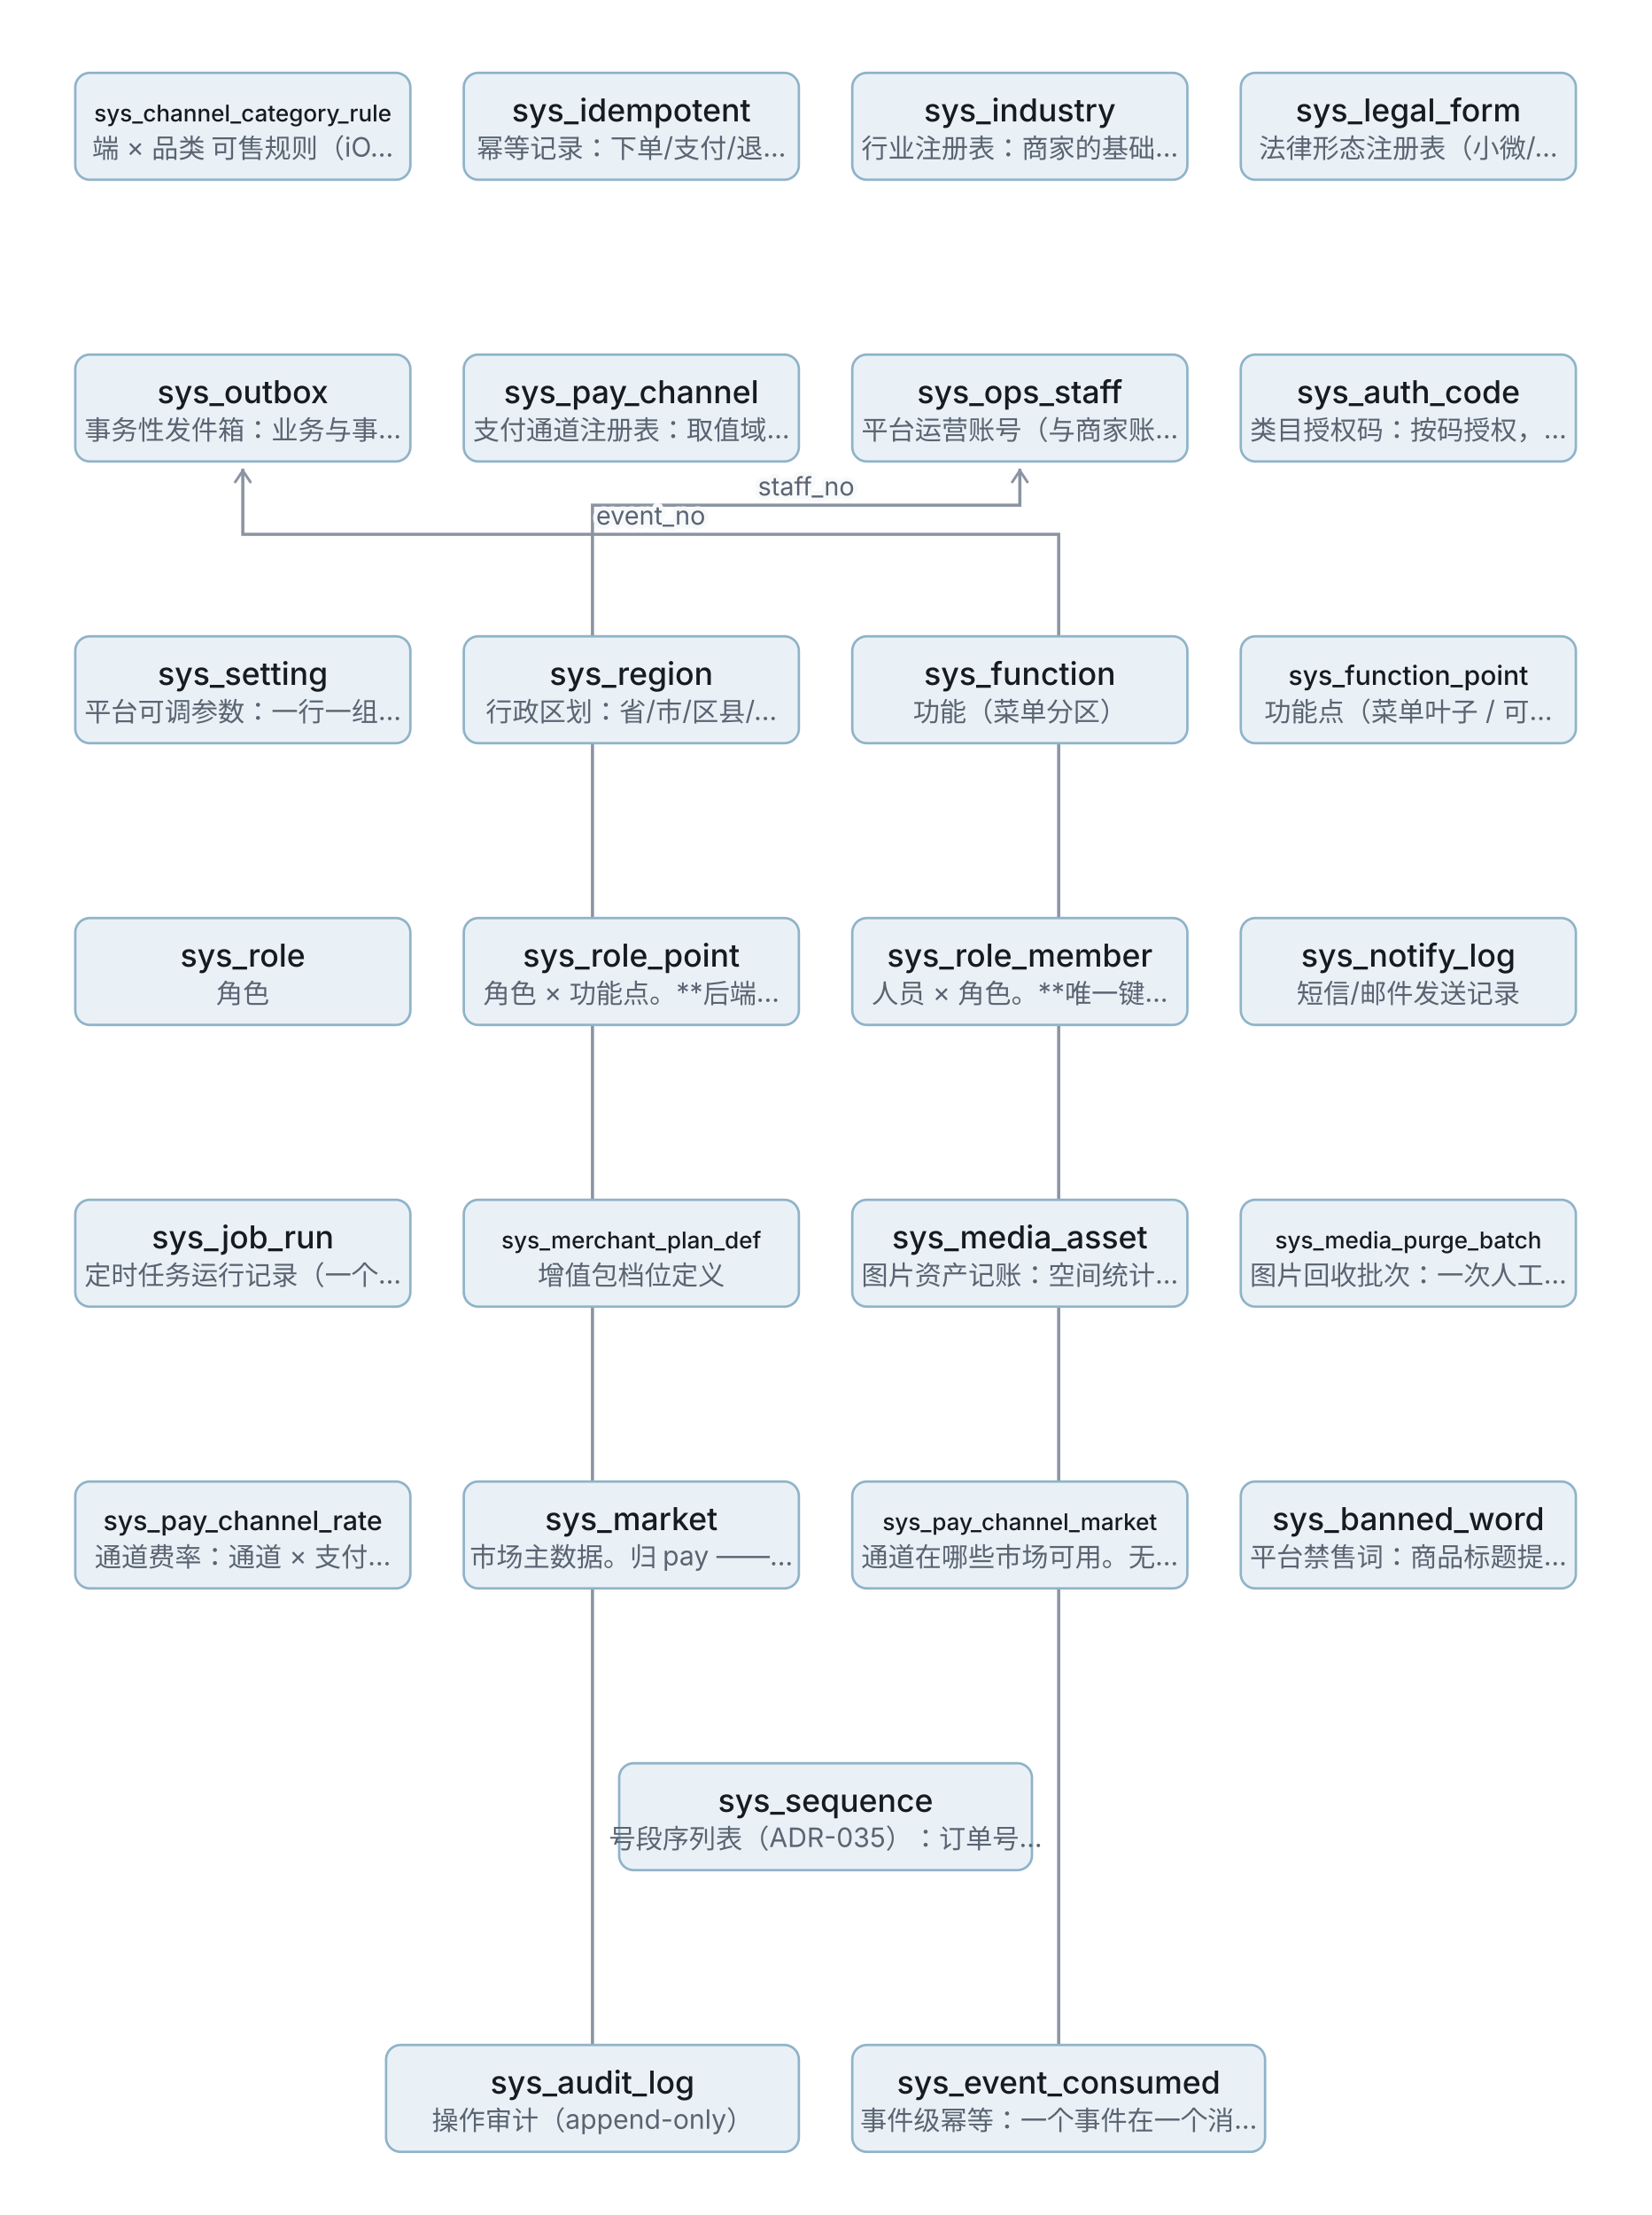
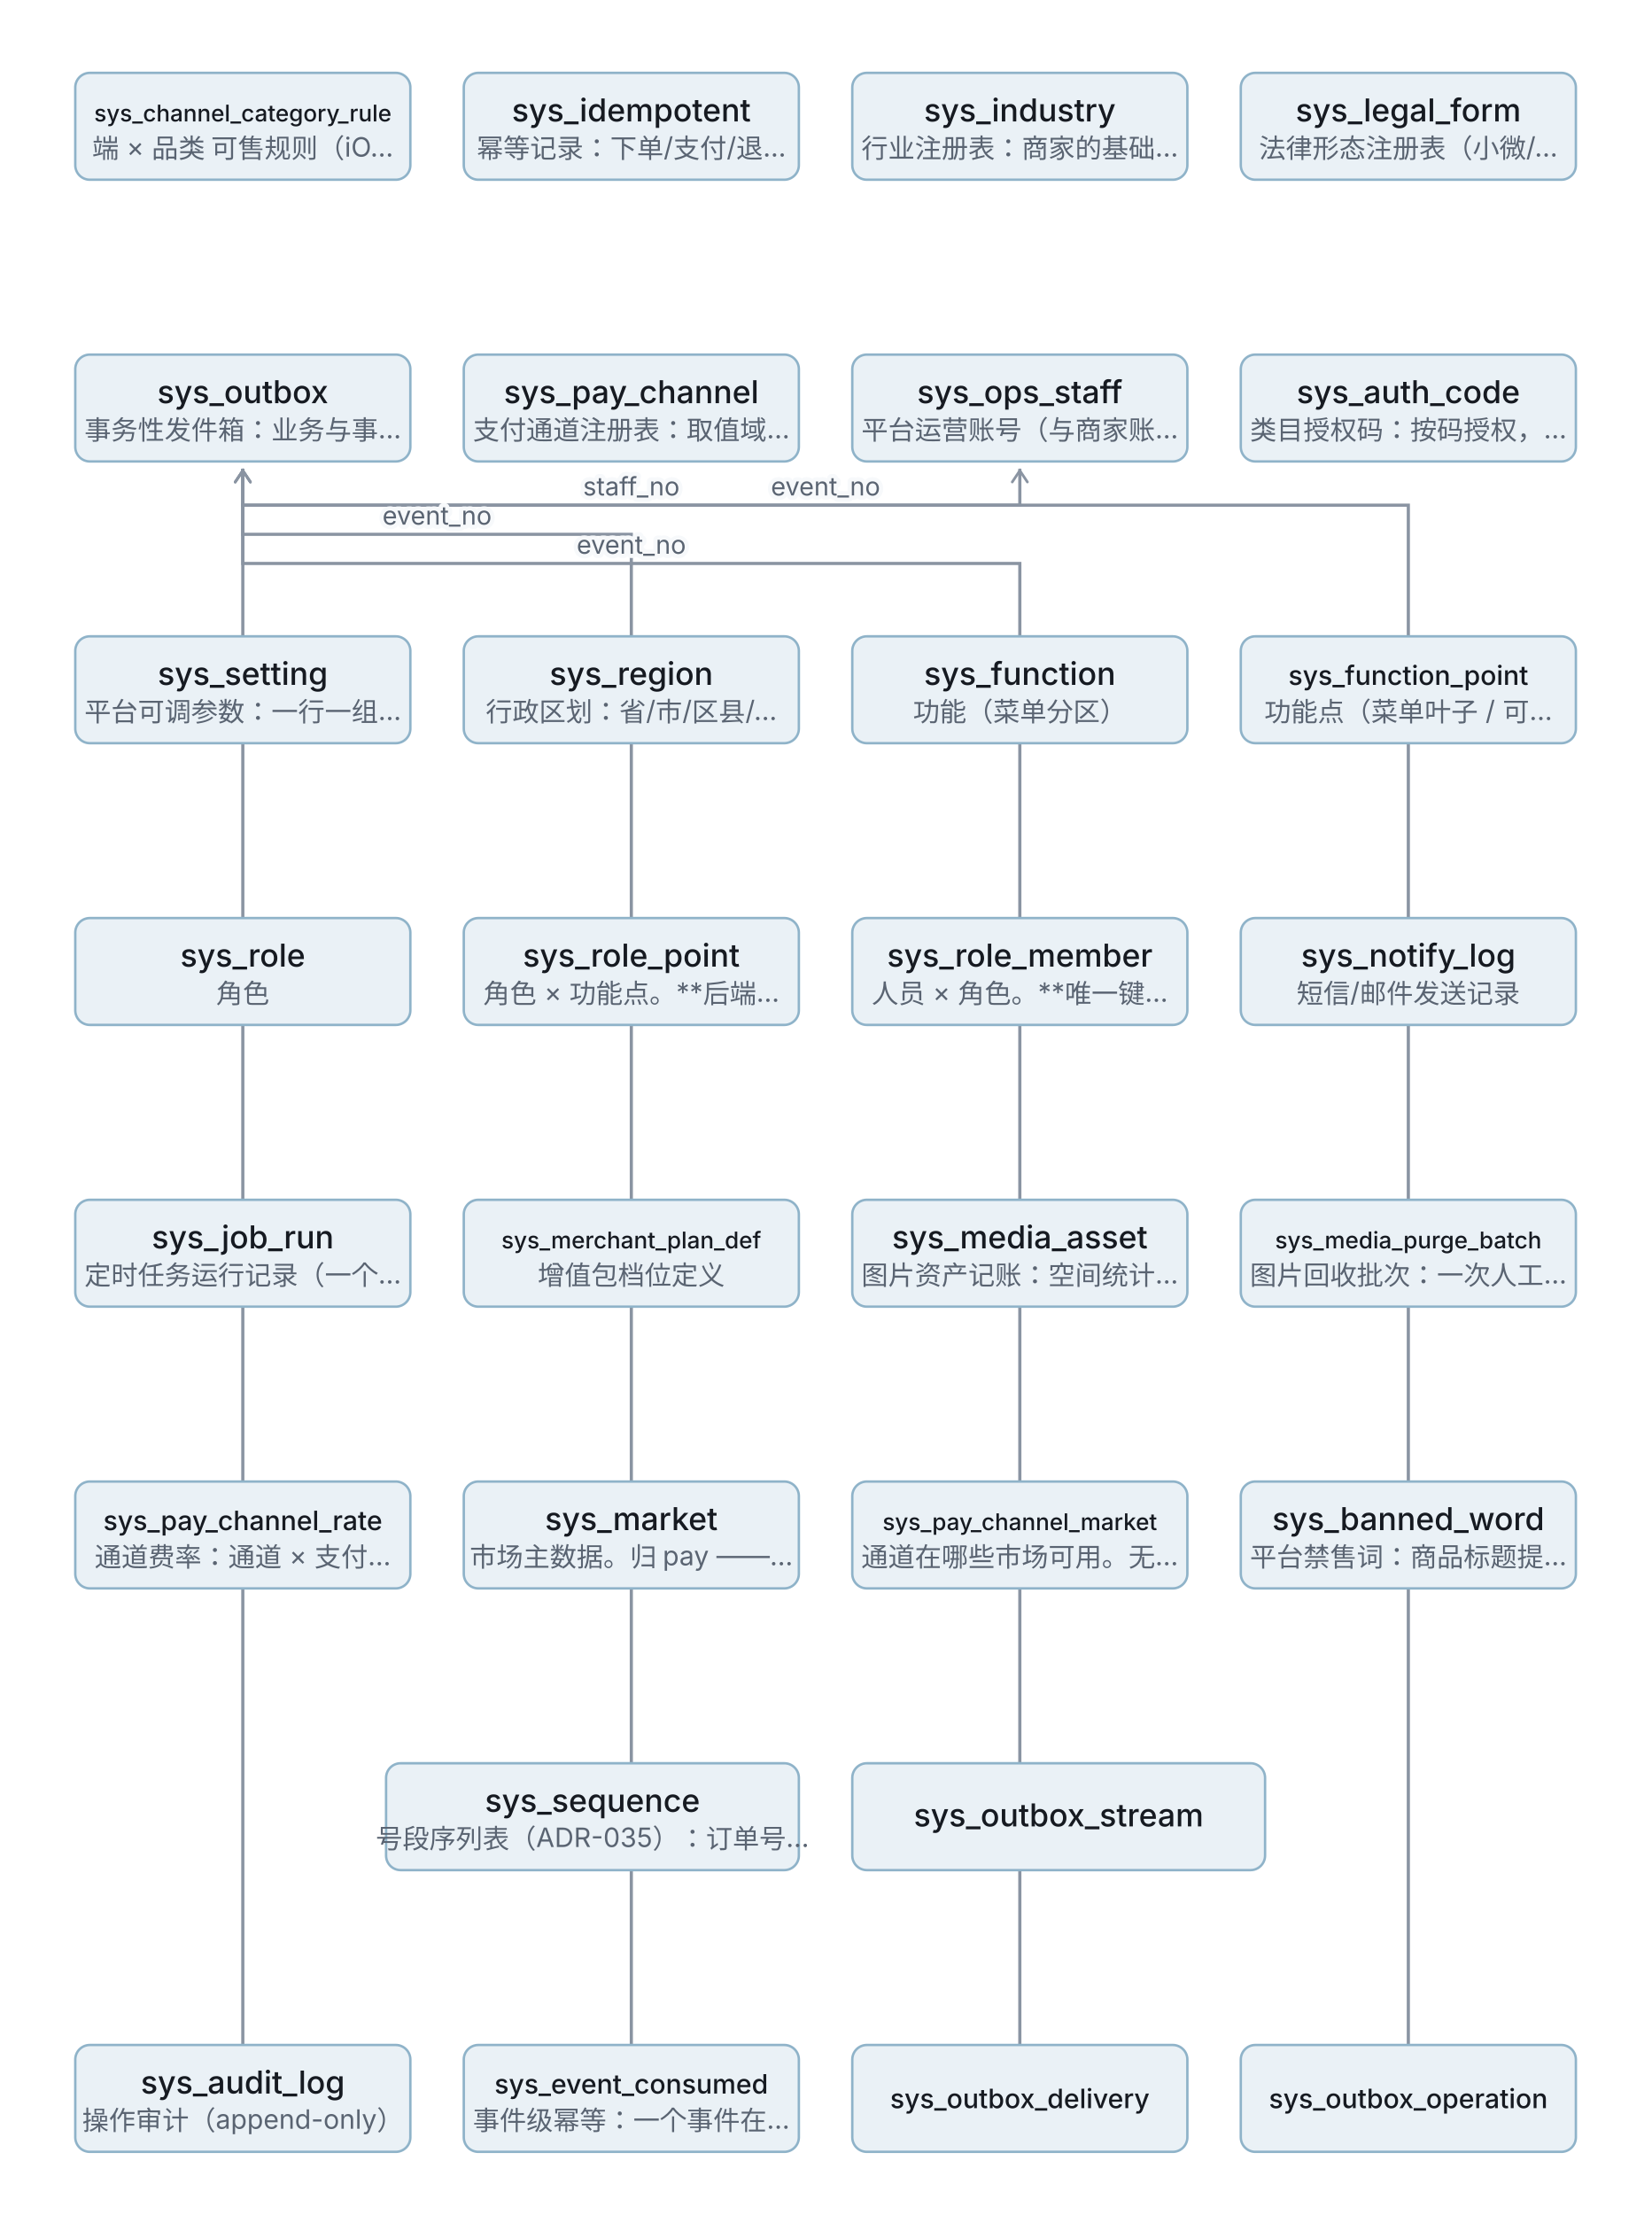
<svg xmlns="http://www.w3.org/2000/svg" width="680" height="912" viewBox="0 0 680 912" role="img" font-family="system-ui,-apple-system,'PingFang SC',sans-serif">
  <defs>
    <marker id="a" viewBox="0 0 10 10" refX="9" refY="5" markerWidth="6" markerHeight="6" orient="auto-start-reverse">
      <path d="M2 1L8 5L2 9" fill="none" stroke="#8A94A2" stroke-width="1.4" stroke-linecap="round" />
    </marker>
    <style>.n{font-weight:500;fill:#161A21}.s{font-size:11px;fill:#5A6472}
.l{font-size:10.5px;fill:#5A6472;paint-order:stroke;stroke:#F7F9FB;stroke-width:3.5;stroke-linejoin:round}.b{font-size:11px;fill:#5A6472;letter-spacing:.1em}
.ar{stroke:#8A94A2;stroke-width:1.3;fill:none}</style>
  </defs>
-   <path class="ar" d="M244 842 L244 208 L420 208 L420 193" marker-end="url(#a)" />
-   <path class="ar" d="M436 842 L436 220 L100 220 L100 193" marker-end="url(#a)" />
+   <path class="ar" d="M100 842 L100 208 L420 208 L420 193" marker-end="url(#a)" />
+   <path class="ar" d="M260 842 L260 220 L100 220 L100 193" marker-end="url(#a)" />
+   <path class="ar" d="M420 842 L420 232 L100 232 L100 193" marker-end="url(#a)" />
+   <path class="ar" d="M580 842 L580 208 L100 208 L100 193" marker-end="url(#a)" />
  <rect x="31" y="30" width="138" height="44" rx="6" fill="#EAF1F6" stroke="#8FB3C9" />
  <text class="n" x="100" y="50" text-anchor="middle" font-size="9.5">sys_channel_category_rule</text>
  <text class="s" x="100" y="65" text-anchor="middle">端 × 品类 可售规则（iO…</text>
  <rect x="191" y="30" width="138" height="44" rx="6" fill="#EAF1F6" stroke="#8FB3C9" />
  <text class="n" x="260" y="50" text-anchor="middle" font-size="13">sys_idempotent</text>
  <text class="s" x="260" y="65" text-anchor="middle">幂等记录：下单/支付/退…</text>
  <rect x="351" y="30" width="138" height="44" rx="6" fill="#EAF1F6" stroke="#8FB3C9" />
  <text class="n" x="420" y="50" text-anchor="middle" font-size="13">sys_industry</text>
  <text class="s" x="420" y="65" text-anchor="middle">行业注册表：商家的基础…</text>
  <rect x="511" y="30" width="138" height="44" rx="6" fill="#EAF1F6" stroke="#8FB3C9" />
  <text class="n" x="580" y="50" text-anchor="middle" font-size="13">sys_legal_form</text>
  <text class="s" x="580" y="65" text-anchor="middle">法律形态注册表（小微/…</text>
  <rect x="31" y="146" width="138" height="44" rx="6" fill="#EAF1F6" stroke="#8FB3C9" />
  <text class="n" x="100" y="166" text-anchor="middle" font-size="13">sys_outbox</text>
  <text class="s" x="100" y="181" text-anchor="middle">事务性发件箱：业务与事…</text>
  <rect x="191" y="146" width="138" height="44" rx="6" fill="#EAF1F6" stroke="#8FB3C9" />
  <text class="n" x="260" y="166" text-anchor="middle" font-size="13">sys_pay_channel</text>
  <text class="s" x="260" y="181" text-anchor="middle">支付通道注册表：取值域…</text>
  <rect x="351" y="146" width="138" height="44" rx="6" fill="#EAF1F6" stroke="#8FB3C9" />
  <text class="n" x="420" y="166" text-anchor="middle" font-size="13">sys_ops_staff</text>
  <text class="s" x="420" y="181" text-anchor="middle">平台运营账号（与商家账…</text>
  <rect x="511" y="146" width="138" height="44" rx="6" fill="#EAF1F6" stroke="#8FB3C9" />
  <text class="n" x="580" y="166" text-anchor="middle" font-size="13">sys_auth_code</text>
  <text class="s" x="580" y="181" text-anchor="middle">类目授权码：按码授权，…</text>
  <rect x="31" y="262" width="138" height="44" rx="6" fill="#EAF1F6" stroke="#8FB3C9" />
  <text class="n" x="100" y="282" text-anchor="middle" font-size="13">sys_setting</text>
  <text class="s" x="100" y="297" text-anchor="middle">平台可调参数：一行一组…</text>
  <rect x="191" y="262" width="138" height="44" rx="6" fill="#EAF1F6" stroke="#8FB3C9" />
  <text class="n" x="260" y="282" text-anchor="middle" font-size="13">sys_region</text>
  <text class="s" x="260" y="297" text-anchor="middle">行政区划：省/市/区县/…</text>
  <rect x="351" y="262" width="138" height="44" rx="6" fill="#EAF1F6" stroke="#8FB3C9" />
  <text class="n" x="420" y="282" text-anchor="middle" font-size="13">sys_function</text>
  <text class="s" x="420" y="297" text-anchor="middle">功能（菜单分区）</text>
  <rect x="511" y="262" width="138" height="44" rx="6" fill="#EAF1F6" stroke="#8FB3C9" />
  <text class="n" x="580" y="282" text-anchor="middle" font-size="11">sys_function_point</text>
  <text class="s" x="580" y="297" text-anchor="middle">功能点（菜单叶子 / 可…</text>
  <rect x="31" y="378" width="138" height="44" rx="6" fill="#EAF1F6" stroke="#8FB3C9" />
  <text class="n" x="100" y="398" text-anchor="middle" font-size="13">sys_role</text>
  <text class="s" x="100" y="413" text-anchor="middle">角色</text>
  <rect x="191" y="378" width="138" height="44" rx="6" fill="#EAF1F6" stroke="#8FB3C9" />
  <text class="n" x="260" y="398" text-anchor="middle" font-size="13">sys_role_point</text>
  <text class="s" x="260" y="413" text-anchor="middle">角色 × 功能点。**后端…</text>
  <rect x="351" y="378" width="138" height="44" rx="6" fill="#EAF1F6" stroke="#8FB3C9" />
  <text class="n" x="420" y="398" text-anchor="middle" font-size="13">sys_role_member</text>
  <text class="s" x="420" y="413" text-anchor="middle">人员 × 角色。**唯一键…</text>
  <rect x="511" y="378" width="138" height="44" rx="6" fill="#EAF1F6" stroke="#8FB3C9" />
  <text class="n" x="580" y="398" text-anchor="middle" font-size="13">sys_notify_log</text>
  <text class="s" x="580" y="413" text-anchor="middle">短信/邮件发送记录</text>
  <rect x="31" y="494" width="138" height="44" rx="6" fill="#EAF1F6" stroke="#8FB3C9" />
  <text class="n" x="100" y="514" text-anchor="middle" font-size="13">sys_job_run</text>
  <text class="s" x="100" y="529" text-anchor="middle">定时任务运行记录（一个…</text>
  <rect x="191" y="494" width="138" height="44" rx="6" fill="#EAF1F6" stroke="#8FB3C9" />
  <text class="n" x="260" y="514" text-anchor="middle" font-size="9.5">sys_merchant_plan_def</text>
  <text class="s" x="260" y="529" text-anchor="middle">增值包档位定义</text>
  <rect x="351" y="494" width="138" height="44" rx="6" fill="#EAF1F6" stroke="#8FB3C9" />
  <text class="n" x="420" y="514" text-anchor="middle" font-size="13">sys_media_asset</text>
  <text class="s" x="420" y="529" text-anchor="middle">图片资产记账：空间统计…</text>
  <rect x="511" y="494" width="138" height="44" rx="6" fill="#EAF1F6" stroke="#8FB3C9" />
  <text class="n" x="580" y="514" text-anchor="middle" font-size="9.5">sys_media_purge_batch</text>
  <text class="s" x="580" y="529" text-anchor="middle">图片回收批次：一次人工…</text>
  <rect x="31" y="610" width="138" height="44" rx="6" fill="#EAF1F6" stroke="#8FB3C9" />
  <text class="n" x="100" y="630" text-anchor="middle" font-size="11">sys_pay_channel_rate</text>
  <text class="s" x="100" y="645" text-anchor="middle">通道费率：通道 × 支付…</text>
  <rect x="191" y="610" width="138" height="44" rx="6" fill="#EAF1F6" stroke="#8FB3C9" />
  <text class="n" x="260" y="630" text-anchor="middle" font-size="13">sys_market</text>
  <text class="s" x="260" y="645" text-anchor="middle">市场主数据。归 pay ——…</text>
  <rect x="351" y="610" width="138" height="44" rx="6" fill="#EAF1F6" stroke="#8FB3C9" />
  <text class="n" x="420" y="630" text-anchor="middle" font-size="9.5">sys_pay_channel_market</text>
  <text class="s" x="420" y="645" text-anchor="middle">通道在哪些市场可用。无…</text>
  <rect x="511" y="610" width="138" height="44" rx="6" fill="#EAF1F6" stroke="#8FB3C9" />
  <text class="n" x="580" y="630" text-anchor="middle" font-size="13">sys_banned_word</text>
  <text class="s" x="580" y="645" text-anchor="middle">平台禁售词：商品标题提…</text>
-   <rect x="255" y="726" width="170" height="44" rx="6" fill="#EAF1F6" stroke="#8FB3C9" />
-   <text class="n" x="340" y="746" text-anchor="middle" font-size="13">sys_sequence</text>
-   <text class="s" x="340" y="761" text-anchor="middle">号段序列表（ADR-035）：订单号…</text>
-   <rect x="159" y="842" width="170" height="44" rx="6" fill="#EAF1F6" stroke="#8FB3C9" />
-   <text class="n" x="244" y="862" text-anchor="middle" font-size="13">sys_audit_log</text>
-   <text class="s" x="244" y="877" text-anchor="middle">操作审计（append-only）</text>
-   <rect x="351" y="842" width="170" height="44" rx="6" fill="#EAF1F6" stroke="#8FB3C9" />
-   <text class="n" x="436" y="862" text-anchor="middle" font-size="13">sys_event_consumed</text>
-   <text class="s" x="436" y="877" text-anchor="middle">事件级幂等：一个事件在一个消…</text>
-   <text class="l" x="332" y="204" text-anchor="middle">staff_no</text>
-   <text class="l" x="268" y="216" text-anchor="middle">event_no</text>
+   <rect x="159" y="726" width="170" height="44" rx="6" fill="#EAF1F6" stroke="#8FB3C9" />
+   <text class="n" x="244" y="746" text-anchor="middle" font-size="13">sys_sequence</text>
+   <text class="s" x="244" y="761" text-anchor="middle">号段序列表（ADR-035）：订单号…</text>
+   <rect x="351" y="726" width="170" height="44" rx="6" fill="#EAF1F6" stroke="#8FB3C9" />
+   <text class="n" x="436" y="752" text-anchor="middle" font-size="13">sys_outbox_stream</text>
+   <rect x="31" y="842" width="138" height="44" rx="6" fill="#EAF1F6" stroke="#8FB3C9" />
+   <text class="n" x="100" y="862" text-anchor="middle" font-size="13">sys_audit_log</text>
+   <text class="s" x="100" y="877" text-anchor="middle">操作审计（append-only）</text>
+   <rect x="191" y="842" width="138" height="44" rx="6" fill="#EAF1F6" stroke="#8FB3C9" />
+   <text class="n" x="260" y="862" text-anchor="middle" font-size="11">sys_event_consumed</text>
+   <text class="s" x="260" y="877" text-anchor="middle">事件级幂等：一个事件在…</text>
+   <rect x="351" y="842" width="138" height="44" rx="6" fill="#EAF1F6" stroke="#8FB3C9" />
+   <text class="n" x="420" y="868" text-anchor="middle" font-size="11">sys_outbox_delivery</text>
+   <rect x="511" y="842" width="138" height="44" rx="6" fill="#EAF1F6" stroke="#8FB3C9" />
+   <text class="n" x="580" y="868" text-anchor="middle" font-size="11">sys_outbox_operation</text>
+   <text class="l" x="260" y="204" text-anchor="middle">staff_no</text>
+   <text class="l" x="180" y="216" text-anchor="middle">event_no</text>
+   <text class="l" x="260" y="228" text-anchor="middle">event_no</text>
+   <text class="l" x="340" y="204" text-anchor="middle">event_no</text>
</svg>
